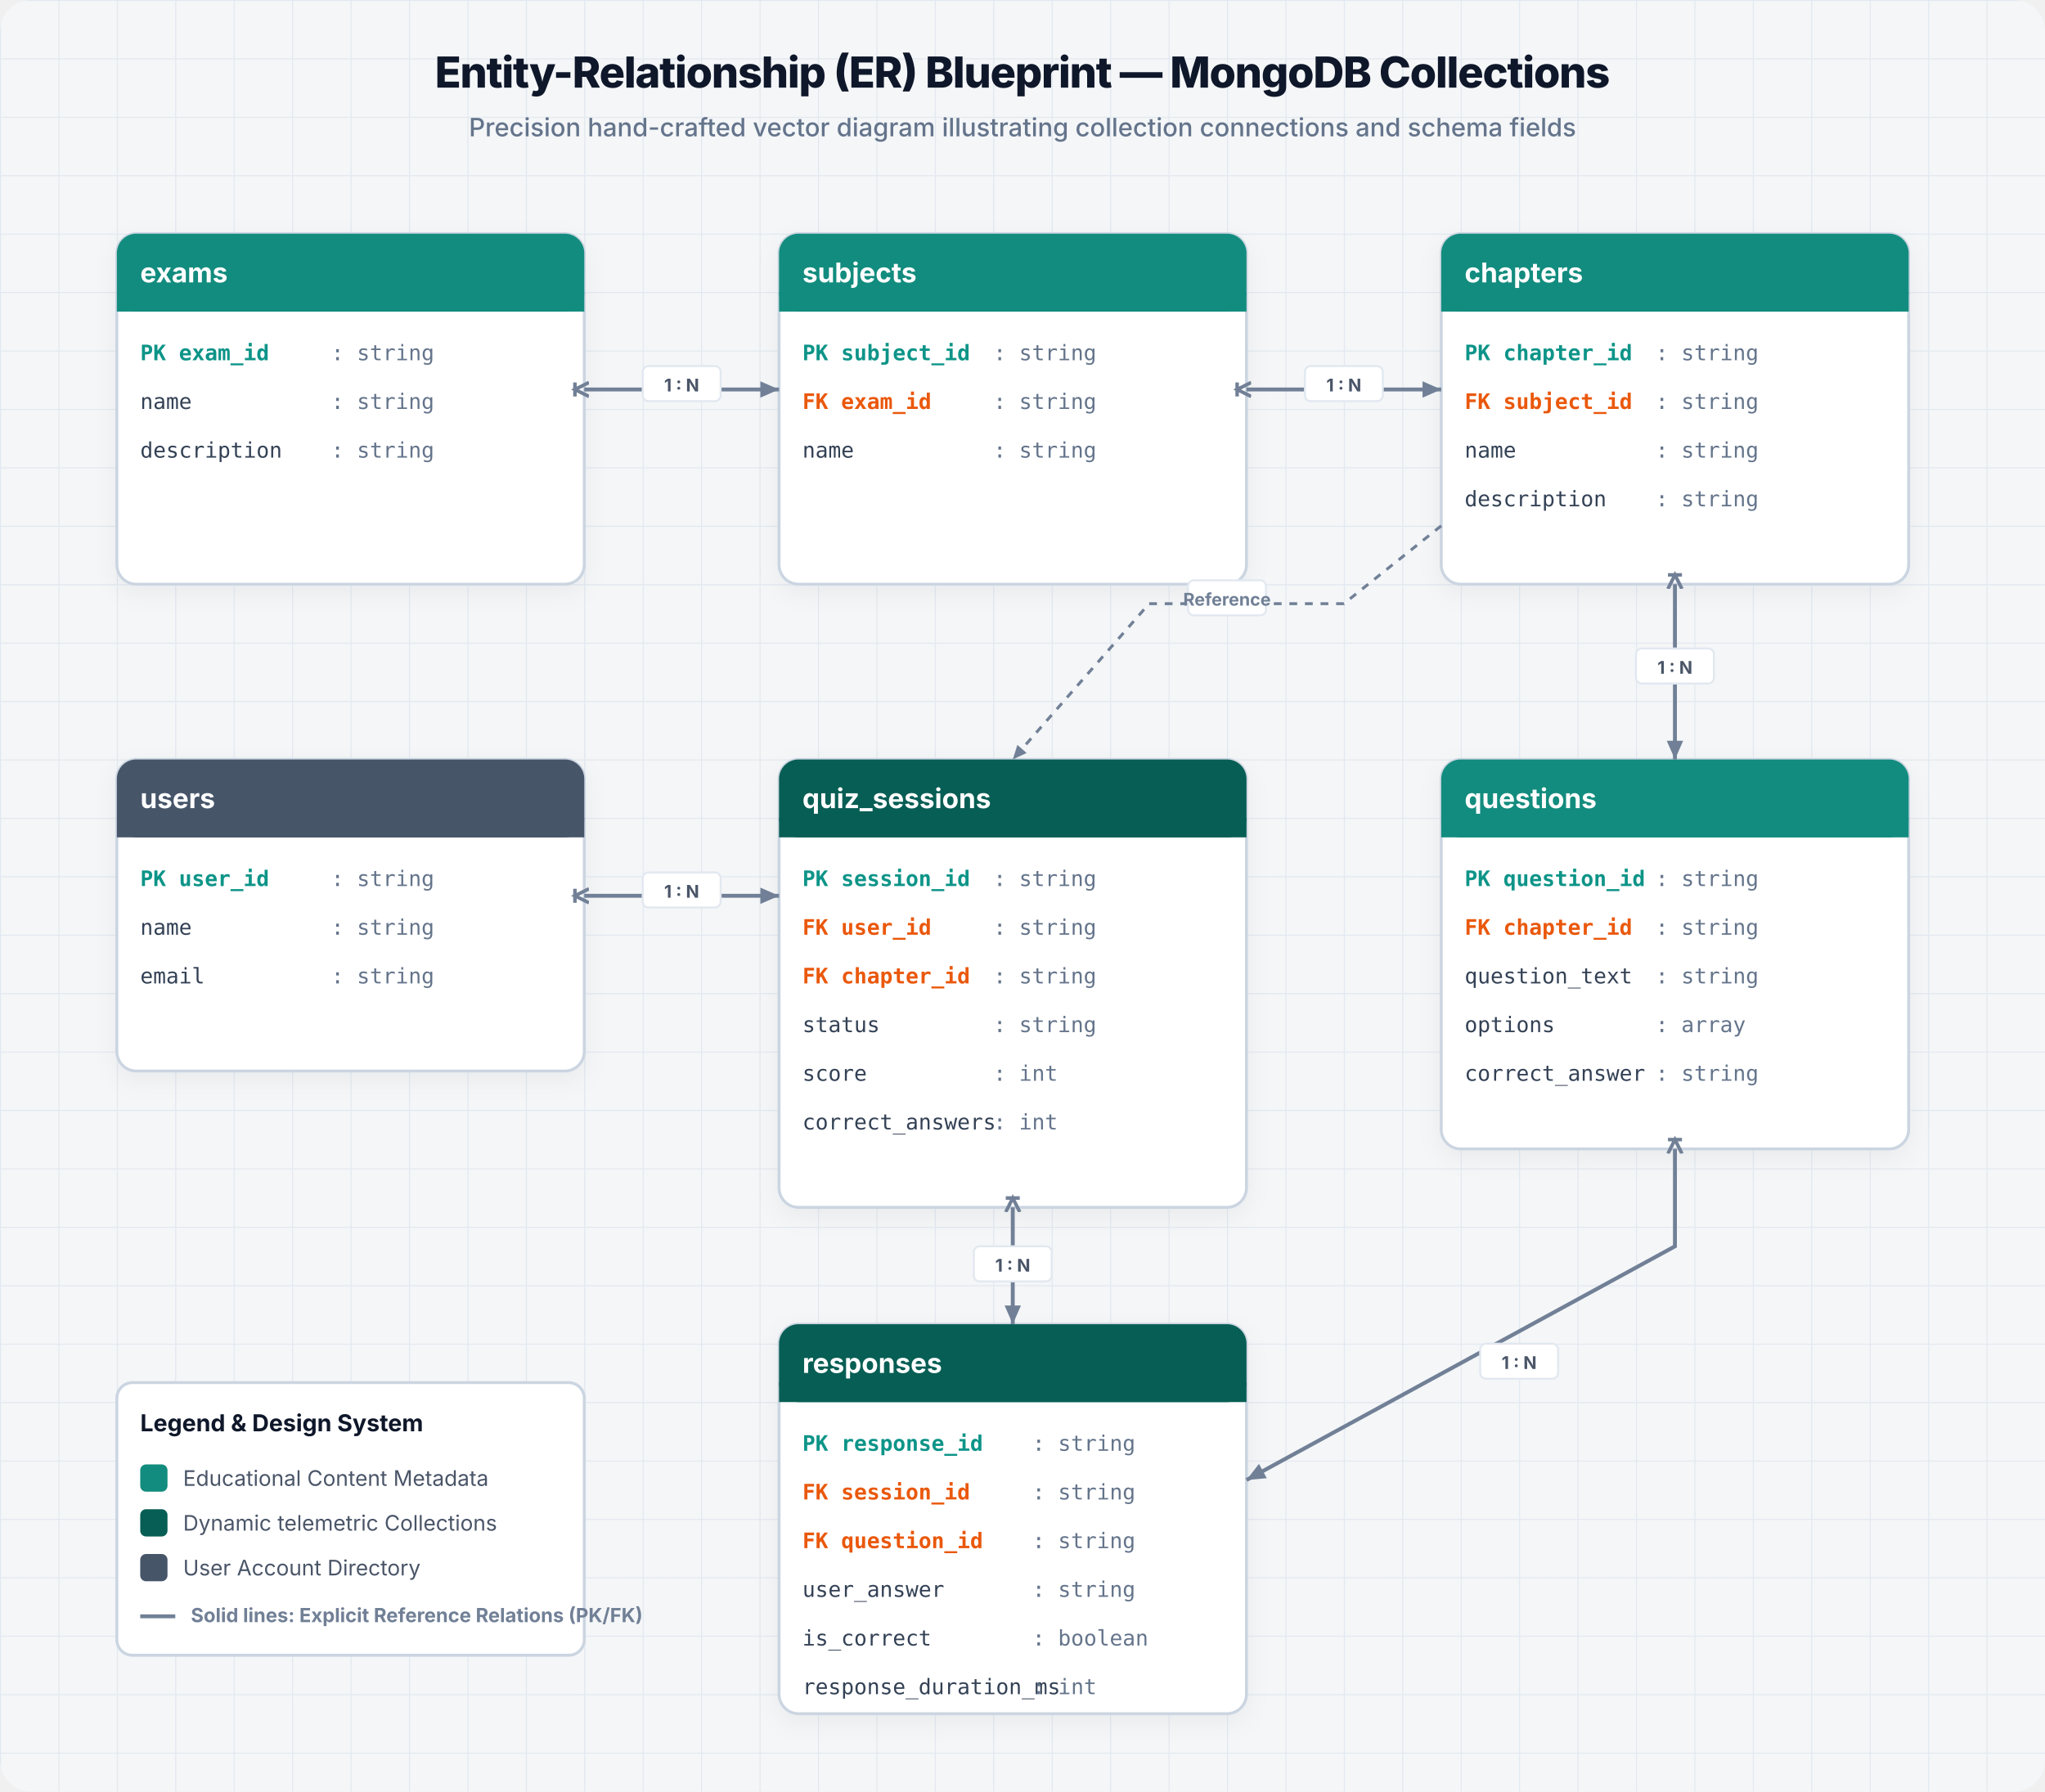
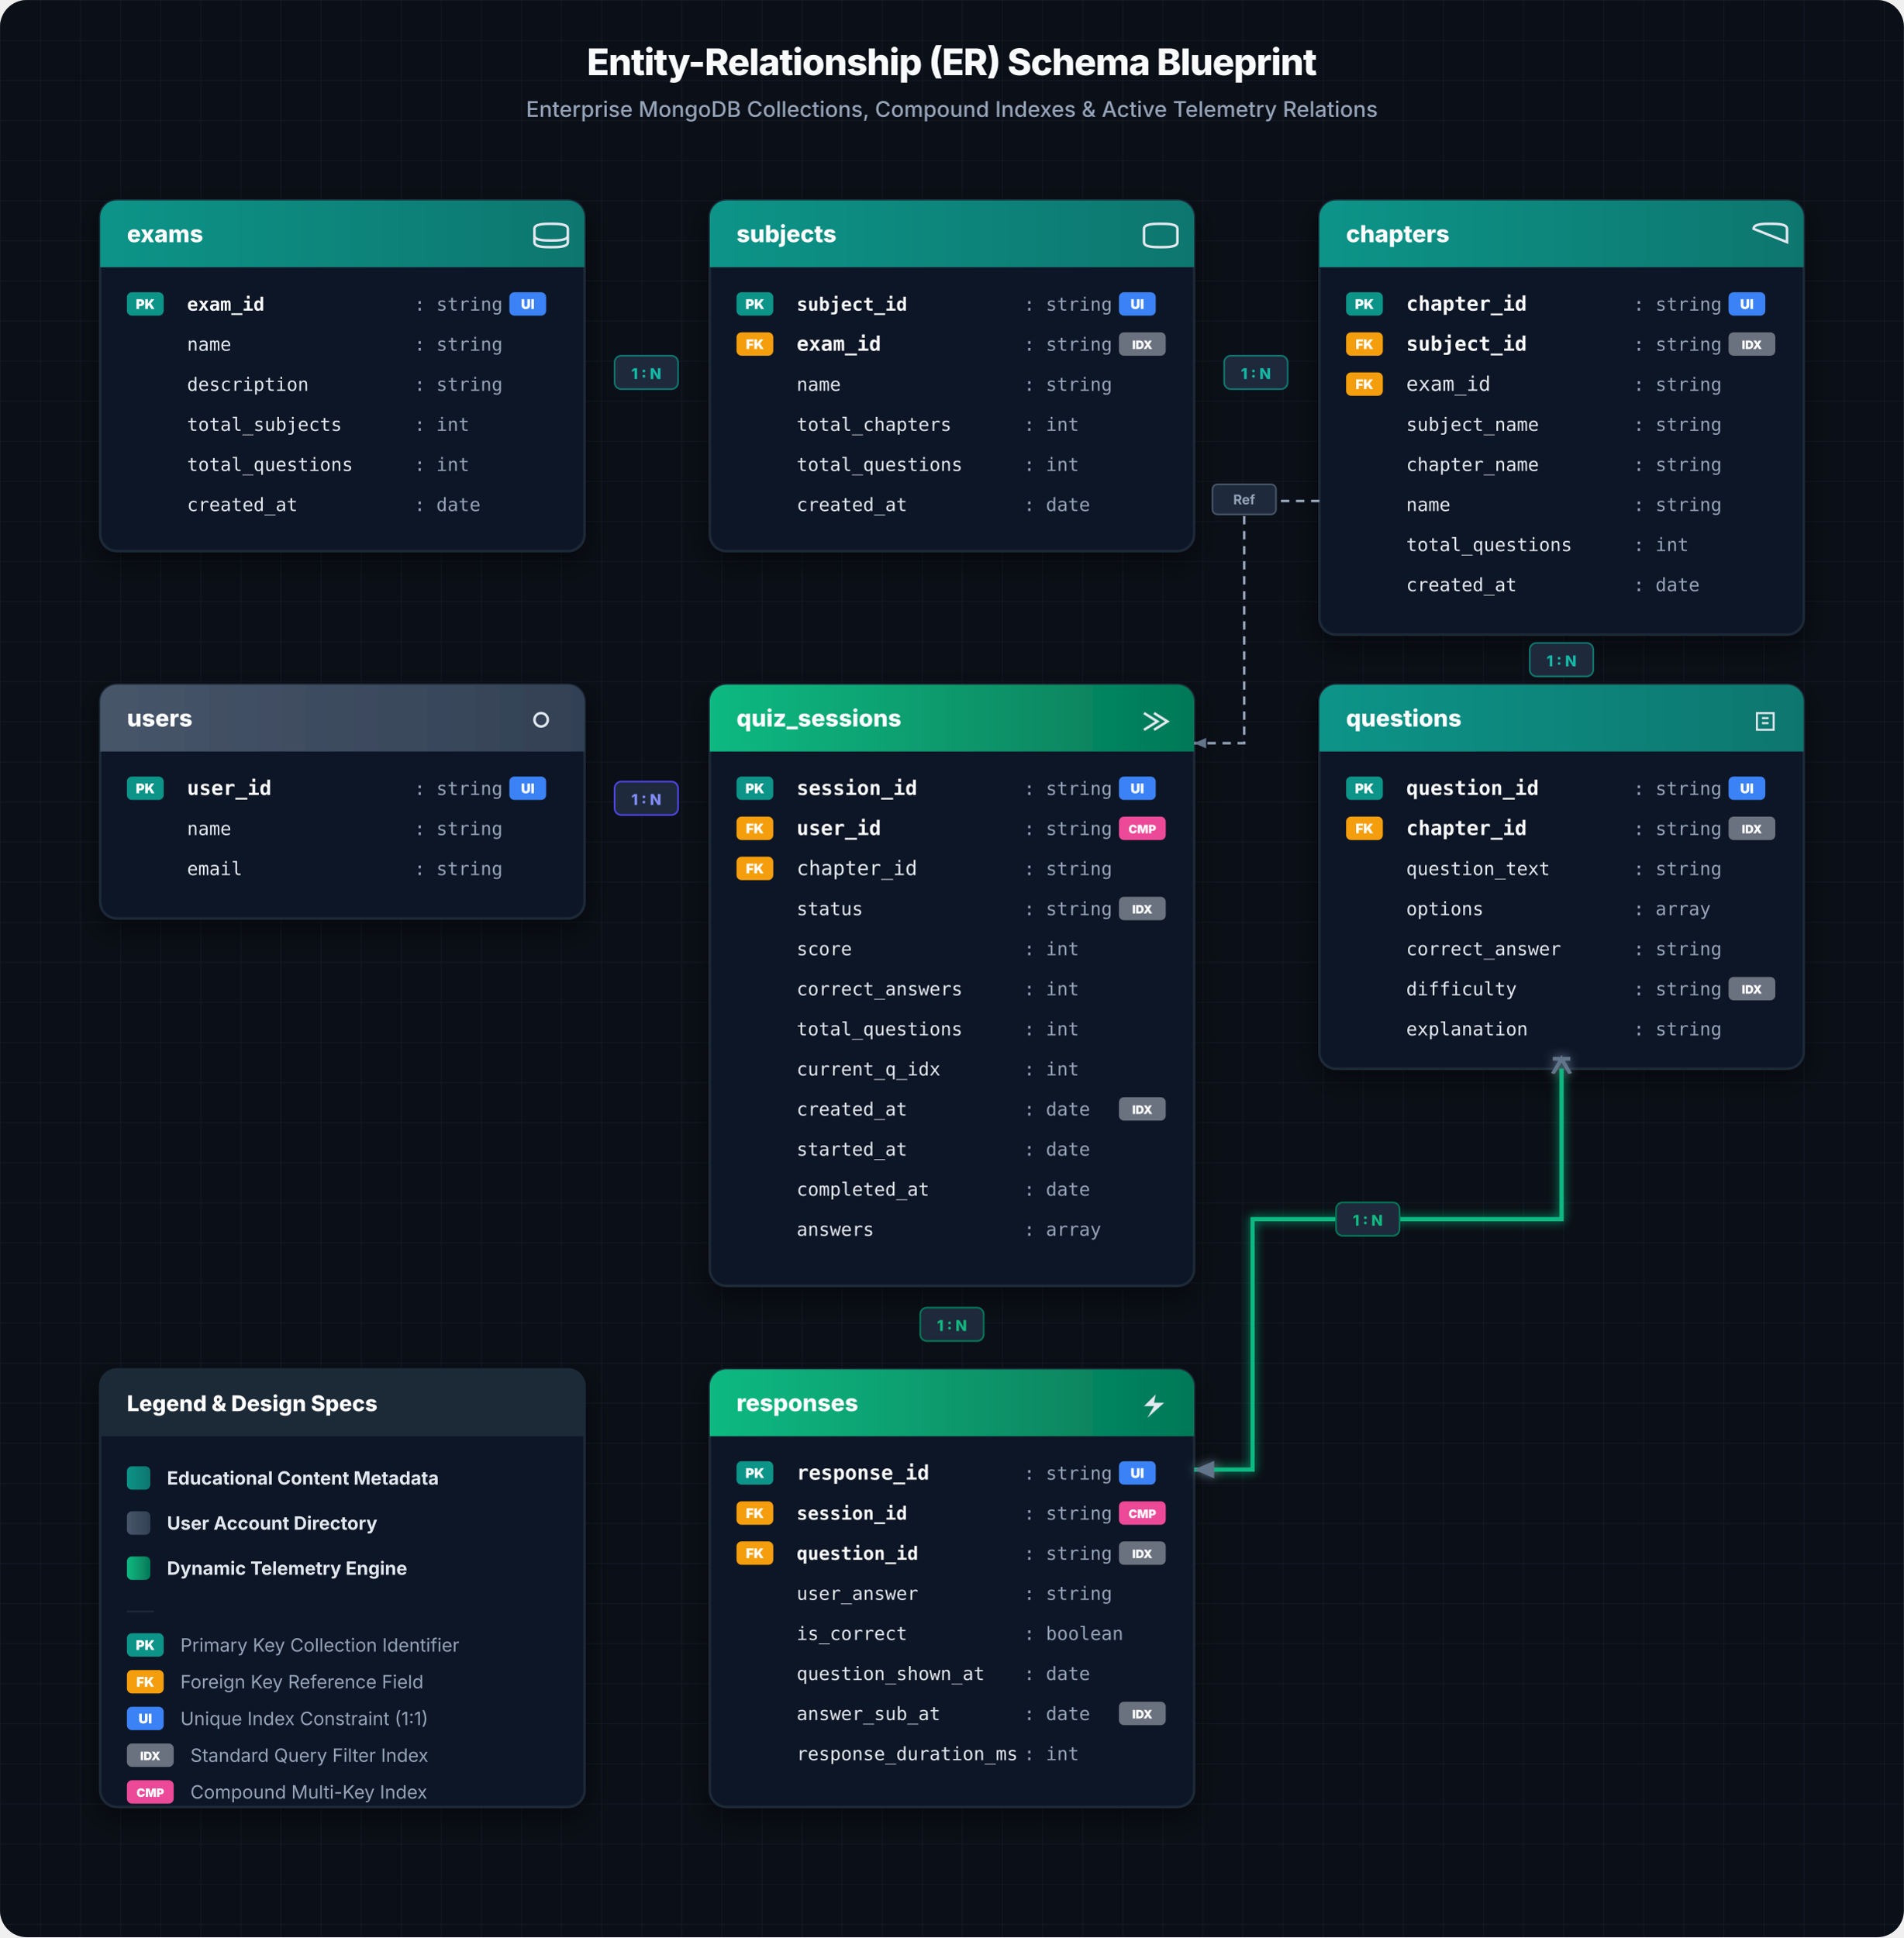
- <svg xmlns="http://www.w3.org/2000/svg" width="1050" height="920" viewBox="0 0 1050 920" fill="none">
-   <rect width="1050" height="920" fill="#F4F6F8" rx="16" />
+ <svg xmlns="http://www.w3.org/2000/svg" width="1140" height="1160" viewBox="0 0 1140 1160" fill="none">
  <defs>
-     <pattern id="grid" width="30" height="30" patternUnits="userSpaceOnUse">
-       <path d="M 30 0 L 0 0 0 30" fill="none" stroke="#E2E8F0" stroke-width="1" />
+     <pattern id="blueprint-grid" width="24" height="24" patternUnits="userSpaceOnUse">
+       <path d="M 24 0 L 0 0 0 24" fill="none" stroke="#1E293B" stroke-width="0.75" stroke-opacity="0.5" />
    </pattern>
+     <filter id="premium-shadow" x="-8%" y="-8%" width="116%" height="116%" filterUnits="userSpaceOnUse">
+       <feDropShadow dx="0" dy="6" stdDeviation="8" flood-color="#000000" flood-opacity="0.5" />
+     </filter>
+     <filter id="neon-glow" x="-20%" y="-20%" width="140%" height="140%">
+       <feGaussianBlur stdDeviation="3" result="blur" />
+       <feMerge>
+         <feMergeNode in="blur" />
+         <feMergeNode in="SourceGraphic" />
+       </feMerge>
+     </filter>
+     <linearGradient id="grad-edu" x1="0" y1="0" x2="1" y2="0">
+       <stop offset="0%" stop-color="#0D9488" />
+       <stop offset="100%" stop-color="#0F766E" />
+     </linearGradient>
+     <linearGradient id="grad-user" x1="0" y1="0" x2="1" y2="0">
+       <stop offset="0%" stop-color="#475569" />
+       <stop offset="100%" stop-color="#334155" />
+     </linearGradient>
+     <linearGradient id="grad-telemetry" x1="0" y1="0" x2="1" y2="0">
+       <stop offset="0%" stop-color="#10B981" />
+       <stop offset="100%" stop-color="#047857" />
+     </linearGradient>
    <marker id="arrow" viewBox="0 0 10 10" refX="8" refY="5" markerWidth="6" markerHeight="6" orient="auto-start-reverse">
-       <path d="M 0 1.5 L 8 5 L 0 8.5 z" fill="#718096" />
+       <path d="M 0 1.5 L 8 5 L 0 8.5 z" fill="#64748B" />
    </marker>
    <marker id="crow" viewBox="0 0 10 10" refX="2" refY="5" markerWidth="6" markerHeight="6" orient="auto-start-reverse">
-       <path d="M 0 2 L 6 5 L 0 8 M 6 2 L 6 8" fill="none" stroke="#718096" stroke-width="1.5" />
+       <path d="M 0 1.5 L 6 5 L 0 8.5 M 6 1.5 L 6 8.5" fill="none" stroke="#64748B" stroke-width="1.5" />
    </marker>
  </defs>
-   <rect width="1050" height="920" fill="url(#grid)" rx="16" />
-   <text x="525" y="45" font-family="system-ui, -apple-system, sans-serif" font-size="22" font-weight="800" fill="#0F172A" text-anchor="middle" letter-spacing="-0.5px">Entity-Relationship (ER) Blueprint — MongoDB Collections</text>
-   <text x="525" y="70" font-family="system-ui, -apple-system, sans-serif" font-size="13" font-weight="500" fill="#64748B" text-anchor="middle">Precision hand-crafted vector diagram illustrating collection connections and schema fields</text>
-   <g transform="translate(60, 120)">
-     <rect width="240" height="180" rx="10" fill="#FFFFFF" stroke="#CBD5E1" stroke-width="1.5" style="filter: drop-shadow(0 4px 6px rgba(0,0,0,0.05))" />
-     <rect width="240" height="40" rx="10" fill="#128C7E" />
-     <rect y="30" width="240" height="10" fill="#128C7E" />
-     <text x="12" y="25" font-family="system-ui, -apple-system, sans-serif" font-size="14" font-weight="700" fill="#FFFFFF">exams</text>
-     <text x="12" y="65" font-family="monospace" font-size="11" font-weight="700" fill="#0D9488">PK  exam_id</text>
-     <text x="110" y="65" font-family="monospace" font-size="11" fill="#64748B">: string</text>
-     <text x="12" y="90" font-family="monospace" font-size="11" font-weight="500" fill="#334155">    name</text>
-     <text x="110" y="90" font-family="monospace" font-size="11" fill="#64748B">: string</text>
-     <text x="12" y="115" font-family="monospace" font-size="11" font-weight="500" fill="#334155">    description</text>
-     <text x="110" y="115" font-family="monospace" font-size="11" fill="#64748B">: string</text>
-   </g>
-   <g transform="translate(400, 120)">
-     <rect width="240" height="180" rx="10" fill="#FFFFFF" stroke="#CBD5E1" stroke-width="1.5" style="filter: drop-shadow(0 4px 6px rgba(0,0,0,0.05))" />
-     <rect width="240" height="40" rx="10" fill="#128C7E" />
-     <rect y="30" width="240" height="10" fill="#128C7E" />
-     <text x="12" y="25" font-family="system-ui, -apple-system, sans-serif" font-size="14" font-weight="700" fill="#FFFFFF">subjects</text>
-     <text x="12" y="65" font-family="monospace" font-size="11" font-weight="700" fill="#0D9488">PK  subject_id</text>
-     <text x="110" y="65" font-family="monospace" font-size="11" fill="#64748B">: string</text>
-     <text x="12" y="90" font-family="monospace" font-size="11" font-weight="700" fill="#EA580C">FK  exam_id</text>
-     <text x="110" y="90" font-family="monospace" font-size="11" fill="#64748B">: string</text>
-     <text x="12" y="115" font-family="monospace" font-size="11" font-weight="500" fill="#334155">    name</text>
-     <text x="110" y="115" font-family="monospace" font-size="11" fill="#64748B">: string</text>
-   </g>
-   <g transform="translate(740, 120)">
-     <rect width="240" height="180" rx="10" fill="#FFFFFF" stroke="#CBD5E1" stroke-width="1.5" style="filter: drop-shadow(0 4px 6px rgba(0,0,0,0.05))" />
-     <rect width="240" height="40" rx="10" fill="#128C7E" />
-     <rect y="30" width="240" height="10" fill="#128C7E" />
-     <text x="12" y="25" font-family="system-ui, -apple-system, sans-serif" font-size="14" font-weight="700" fill="#FFFFFF">chapters</text>
-     <text x="12" y="65" font-family="monospace" font-size="11" font-weight="700" fill="#0D9488">PK  chapter_id</text>
-     <text x="110" y="65" font-family="monospace" font-size="11" fill="#64748B">: string</text>
-     <text x="12" y="90" font-family="monospace" font-size="11" font-weight="700" fill="#EA580C">FK  subject_id</text>
-     <text x="110" y="90" font-family="monospace" font-size="11" fill="#64748B">: string</text>
-     <text x="12" y="115" font-family="monospace" font-size="11" font-weight="500" fill="#334155">    name</text>
-     <text x="110" y="115" font-family="monospace" font-size="11" fill="#64748B">: string</text>
-     <text x="12" y="140" font-family="monospace" font-size="11" font-weight="500" fill="#334155">    description</text>
-     <text x="110" y="140" font-family="monospace" font-size="11" fill="#64748B">: string</text>
-   </g>
-   <g transform="translate(60, 390)">
-     <rect width="240" height="160" rx="10" fill="#FFFFFF" stroke="#CBD5E1" stroke-width="1.5" style="filter: drop-shadow(0 4px 6px rgba(0,0,0,0.05))" />
-     <rect width="240" height="40" rx="10" fill="#475569" />
-     <rect y="30" width="240" height="10" fill="#475569" />
-     <text x="12" y="25" font-family="system-ui, -apple-system, sans-serif" font-size="14" font-weight="700" fill="#FFFFFF">users</text>
-     <text x="12" y="65" font-family="monospace" font-size="11" font-weight="700" fill="#0D9488">PK  user_id</text>
-     <text x="110" y="65" font-family="monospace" font-size="11" fill="#64748B">: string</text>
-     <text x="12" y="90" font-family="monospace" font-size="11" font-weight="500" fill="#334155">    name</text>
-     <text x="110" y="90" font-family="monospace" font-size="11" fill="#64748B">: string</text>
-     <text x="12" y="115" font-family="monospace" font-size="11" font-weight="500" fill="#334155">    email</text>
-     <text x="110" y="115" font-family="monospace" font-size="11" fill="#64748B">: string</text>
-   </g>
-   <g transform="translate(400, 390)">
-     <rect width="240" height="230" rx="10" fill="#FFFFFF" stroke="#CBD5E1" stroke-width="1.5" style="filter: drop-shadow(0 4px 6px rgba(0,0,0,0.05))" />
-     <rect width="240" height="40" rx="10" fill="#075E54" />
-     <rect y="30" width="240" height="10" fill="#075E54" />
-     <text x="12" y="25" font-family="system-ui, -apple-system, sans-serif" font-size="14" font-weight="700" fill="#FFFFFF">quiz_sessions</text>
-     <text x="12" y="65" font-family="monospace" font-size="11" font-weight="700" fill="#0D9488">PK  session_id</text>
-     <text x="110" y="65" font-family="monospace" font-size="11" fill="#64748B">: string</text>
-     <text x="12" y="90" font-family="monospace" font-size="11" font-weight="700" fill="#EA580C">FK  user_id</text>
-     <text x="110" y="90" font-family="monospace" font-size="11" fill="#64748B">: string</text>
-     <text x="12" y="115" font-family="monospace" font-size="11" font-weight="700" fill="#EA580C">FK  chapter_id</text>
-     <text x="110" y="115" font-family="monospace" font-size="11" fill="#64748B">: string</text>
-     <text x="12" y="140" font-family="monospace" font-size="11" font-weight="500" fill="#334155">    status</text>
-     <text x="110" y="140" font-family="monospace" font-size="11" fill="#64748B">: string</text>
-     <text x="12" y="165" font-family="monospace" font-size="11" font-weight="500" fill="#334155">    score</text>
-     <text x="110" y="165" font-family="monospace" font-size="11" fill="#64748B">: int</text>
-     <text x="12" y="190" font-family="monospace" font-size="11" font-weight="500" fill="#334155">    correct_answers</text>
-     <text x="110" y="190" font-family="monospace" font-size="11" fill="#64748B">: int</text>
-   </g>
-   <g transform="translate(740, 390)">
-     <rect width="240" height="200" rx="10" fill="#FFFFFF" stroke="#CBD5E1" stroke-width="1.5" style="filter: drop-shadow(0 4px 6px rgba(0,0,0,0.05))" />
-     <rect width="240" height="40" rx="10" fill="#128C7E" />
-     <rect y="30" width="240" height="10" fill="#128C7E" />
-     <text x="12" y="25" font-family="system-ui, -apple-system, sans-serif" font-size="14" font-weight="700" fill="#FFFFFF">questions</text>
-     <text x="12" y="65" font-family="monospace" font-size="11" font-weight="700" fill="#0D9488">PK  question_id</text>
-     <text x="110" y="65" font-family="monospace" font-size="11" fill="#64748B">: string</text>
-     <text x="12" y="90" font-family="monospace" font-size="11" font-weight="700" fill="#EA580C">FK  chapter_id</text>
-     <text x="110" y="90" font-family="monospace" font-size="11" fill="#64748B">: string</text>
-     <text x="12" y="115" font-family="monospace" font-size="11" font-weight="500" fill="#334155">    question_text</text>
-     <text x="110" y="115" font-family="monospace" font-size="11" fill="#64748B">: string</text>
-     <text x="12" y="140" font-family="monospace" font-size="11" font-weight="500" fill="#334155">    options</text>
-     <text x="110" y="140" font-family="monospace" font-size="11" fill="#64748B">: array</text>
-     <text x="12" y="165" font-family="monospace" font-size="11" font-weight="500" fill="#334155">    correct_answer</text>
-     <text x="110" y="165" font-family="monospace" font-size="11" fill="#64748B">: string</text>
-   </g>
-   <g transform="translate(400, 680)">
-     <rect width="240" height="200" rx="10" fill="#FFFFFF" stroke="#CBD5E1" stroke-width="1.5" style="filter: drop-shadow(0 4px 6px rgba(0,0,0,0.05))" />
-     <rect width="240" height="40" rx="10" fill="#075E54" />
-     <rect y="30" width="240" height="10" fill="#075E54" />
-     <text x="12" y="25" font-family="system-ui, -apple-system, sans-serif" font-size="14" font-weight="700" fill="#FFFFFF">responses</text>
-     <text x="12" y="65" font-family="monospace" font-size="11" font-weight="700" fill="#0D9488">PK  response_id</text>
-     <text x="130" y="65" font-family="monospace" font-size="11" fill="#64748B">: string</text>
-     <text x="12" y="90" font-family="monospace" font-size="11" font-weight="700" fill="#EA580C">FK  session_id</text>
-     <text x="130" y="90" font-family="monospace" font-size="11" fill="#64748B">: string</text>
-     <text x="12" y="115" font-family="monospace" font-size="11" font-weight="700" fill="#EA580C">FK  question_id</text>
-     <text x="130" y="115" font-family="monospace" font-size="11" fill="#64748B">: string</text>
-     <text x="12" y="140" font-family="monospace" font-size="11" font-weight="500" fill="#334155">    user_answer</text>
-     <text x="130" y="140" font-family="monospace" font-size="11" fill="#64748B">: string</text>
-     <text x="12" y="165" font-family="monospace" font-size="11" font-weight="500" fill="#334155">    is_correct</text>
-     <text x="130" y="165" font-family="monospace" font-size="11" fill="#64748B">: boolean</text>
-     <text x="12" y="190" font-family="monospace" font-size="11" font-weight="500" fill="#334155">    response_duration_ms</text>
-     <text x="130" y="190" font-family="monospace" font-size="11" fill="#64748B">: int</text>
-   </g>
-   <path d="M 300 200 L 400 200" stroke="#718096" stroke-width="2" fill="none" marker-end="url(#arrow)" marker-start="url(#crow)" />
-   <rect x="330" y="188" width="40" height="18" rx="3" fill="#FFFFFF" stroke="#E2E8F0" />
-   <text x="350" y="201" font-family="system-ui, -apple-system, sans-serif" font-size="9" fill="#4A5568" text-anchor="middle" font-weight="bold">1 : N</text>
-   <path d="M 640 200 L 740 200" stroke="#718096" stroke-width="2" fill="none" marker-end="url(#arrow)" marker-start="url(#crow)" />
-   <rect x="670" y="188" width="40" height="18" rx="3" fill="#FFFFFF" stroke="#E2E8F0" />
-   <text x="690" y="201" font-family="system-ui, -apple-system, sans-serif" font-size="9" fill="#4A5568" text-anchor="middle" font-weight="bold">1 : N</text>
-   <path d="M 860 300 L 860 390" stroke="#718096" stroke-width="2" fill="none" marker-end="url(#arrow)" marker-start="url(#crow)" />
-   <rect x="840" y="333" width="40" height="18" rx="3" fill="#FFFFFF" stroke="#E2E8F0" />
-   <text x="860" y="346" font-family="system-ui, -apple-system, sans-serif" font-size="9" fill="#4A5568" text-anchor="middle" font-weight="bold">1 : N</text>
-   <path d="M 300 460 L 400 460" stroke="#718096" stroke-width="2" fill="none" marker-end="url(#arrow)" marker-start="url(#crow)" />
-   <rect x="330" y="448" width="40" height="18" rx="3" fill="#FFFFFF" stroke="#E2E8F0" />
-   <text x="350" y="461" font-family="system-ui, -apple-system, sans-serif" font-size="9" fill="#4A5568" text-anchor="middle" font-weight="bold">1 : N</text>
-   <path d="M 740 270 L 690 310 L 590 310 L 520 390" stroke="#718096" stroke-dasharray="4 4" stroke-width="1.5" fill="none" marker-end="url(#arrow)" />
-   <rect x="610" y="298" width="40" height="18" rx="3" fill="#FFFFFF" stroke="#E2E8F0" />
-   <text x="630" y="311" font-family="system-ui, -apple-system, sans-serif" font-size="9" fill="#718096" text-anchor="middle" font-weight="bold">Reference</text>
-   <path d="M 520 620 L 520 680" stroke="#718096" stroke-width="2" fill="none" marker-end="url(#arrow)" marker-start="url(#crow)" />
-   <rect x="500" y="640" width="40" height="18" rx="3" fill="#FFFFFF" stroke="#E2E8F0" />
-   <text x="520" y="653" font-family="system-ui, -apple-system, sans-serif" font-size="9" fill="#4A5568" text-anchor="middle" font-weight="bold">1 : N</text>
-   <path d="M 860 590 L 860 640 L 640 760" stroke="#718096" stroke-width="2" fill="none" marker-end="url(#arrow)" marker-start="url(#crow)" />
-   <rect x="760" y="690" width="40" height="18" rx="3" fill="#FFFFFF" stroke="#E2E8F0" />
-   <text x="780" y="703" font-family="system-ui, -apple-system, sans-serif" font-size="9" fill="#4A5568" text-anchor="middle" font-weight="bold">1 : N</text>
-   <g transform="translate(60, 710)">
-     <rect width="240" height="140" rx="8" fill="#FFFFFF" stroke="#CBD5E1" stroke-width="1.5" />
-     <text x="12" y="25" font-family="system-ui, -apple-system, sans-serif" font-size="12" font-weight="700" fill="#0F172A">Legend &amp; Design System</text>
-     <rect x="12" y="42" width="14" height="14" rx="3" fill="#128C7E" />
-     <text x="34" y="53" font-family="system-ui, -apple-system, sans-serif" font-size="11" fill="#4A5568">Educational Content Metadata</text>
-     <rect x="12" y="65" width="14" height="14" rx="3" fill="#075E54" />
-     <text x="34" y="76" font-family="system-ui, -apple-system, sans-serif" font-size="11" fill="#4A5568">Dynamic telemetric Collections</text>
-     <rect x="12" y="88" width="14" height="14" rx="3" fill="#475569" />
-     <text x="34" y="99" font-family="system-ui, -apple-system, sans-serif" font-size="11" fill="#4A5568">User Account Directory</text>
-     <line x1="12" y1="120" x2="30" y2="120" stroke="#718096" stroke-width="2" />
-     <text x="38" y="123" font-family="system-ui, -apple-system, sans-serif" font-size="10" fill="#718096" font-weight="bold">Solid lines: Explicit Reference Relations (PK/FK)</text>
+   <rect width="1140" height="1160" fill="#0B0F17" rx="16" />
+   <rect width="1140" height="1160" fill="url(#blueprint-grid)" rx="16" />
+   <text x="570" y="45" font-family="system-ui, -apple-system, sans-serif" font-size="22" font-weight="800" fill="#F8FAFC" text-anchor="middle" letter-spacing="-0.5px">Entity-Relationship (ER) Schema Blueprint</text>
+   <text x="570" y="70" font-family="system-ui, -apple-system, sans-serif" font-size="13" font-weight="500" fill="#94A3B8" text-anchor="middle">Enterprise MongoDB Collections, Compound Indexes &amp; Active Telemetry Relations</text>
+   <g transform="translate(60, 120)" filter="url(#premium-shadow)">
+     <rect width="290" height="210" rx="10" fill="#111827" stroke="#1F2937" stroke-width="1.5" />
+     <path d="M 0 10 A 10 10 0 0 1 10 0 L 280 0 A 10 10 0 0 1 290 10 L 290 40 L 0 40 Z" fill="url(#grad-edu)" />
+     <text x="16" y="25" font-family="system-ui, -apple-system, sans-serif" font-size="14" font-weight="800" fill="#FFFFFF">exams</text>
+     <path d="M 260 17 C 260 14 266 14 270 14 C 274 14 280 14 280 17 L 280 25 C 280 28 274 28 270 28 C 266 28 260 28 260 25 Z M 260 21 C 260 24 266 24 270 24 C 274 24 280 24 280 21" stroke="#E2E8F0" stroke-width="1.5" fill="none" />
+     <rect x="16" y="55" width="22" height="14" rx="3" fill="#0D9488" />
+     <text x="27" y="65" font-family="system-ui, -apple-system, sans-serif" font-size="8" font-weight="900" fill="#FFFFFF" text-anchor="middle">PK</text>
+     <text x="52" y="66" font-family="monospace" font-size="11" font-weight="700" fill="#F8FAFC">exam_id</text>
+     <text x="188" y="66" font-family="monospace" font-size="11" fill="#94A3B8">: string</text>
+     <rect x="245" y="55" width="22" height="14" rx="3" fill="#3B82F6" />
+     <text x="256" y="65" font-family="system-ui, -apple-system, sans-serif" font-size="8" font-weight="900" fill="#FFFFFF" text-anchor="middle">UI</text>
+     <text x="52" y="90" font-family="monospace" font-size="11" fill="#E2E8F0">name</text>
+     <text x="188" y="90" font-family="monospace" font-size="11" fill="#94A3B8">: string</text>
+     <text x="52" y="114" font-family="monospace" font-size="11" fill="#E2E8F0">description</text>
+     <text x="188" y="114" font-family="monospace" font-size="11" fill="#94A3B8">: string</text>
+     <text x="52" y="138" font-family="monospace" font-size="11" fill="#E2E8F0">total_subjects</text>
+     <text x="188" y="138" font-family="monospace" font-size="11" fill="#94A3B8">: int</text>
+     <text x="52" y="162" font-family="monospace" font-size="11" fill="#E2E8F0">total_questions</text>
+     <text x="188" y="162" font-family="monospace" font-size="11" fill="#94A3B8">: int</text>
+     <text x="52" y="186" font-family="monospace" font-size="11" fill="#E2E8F0">created_at</text>
+     <text x="188" y="186" font-family="monospace" font-size="11" fill="#94A3B8">: date</text>
+   </g>
+   <g transform="translate(425, 120)" filter="url(#premium-shadow)">
+     <rect width="290" height="210" rx="10" fill="#111827" stroke="#1F2937" stroke-width="1.5" />
+     <path d="M 0 10 A 10 10 0 0 1 10 0 L 280 0 A 10 10 0 0 1 290 10 L 290 40 L 0 40 Z" fill="url(#grad-edu)" />
+     <text x="16" y="25" font-family="system-ui, -apple-system, sans-serif" font-size="14" font-weight="800" fill="#FFFFFF">subjects</text>
+     <path d="M 260 17 C 260 14 266 14 270 14 C 274 14 280 14 280 17 L 280 25 C 280 28 274 28 270 28 C 266 28 260 28 260 25 Z" stroke="#E2E8F0" stroke-width="1.5" fill="none" />
+     <rect x="16" y="55" width="22" height="14" rx="3" fill="#0D9488" />
+     <text x="27" y="65" font-family="system-ui, -apple-system, sans-serif" font-size="8" font-weight="900" fill="#FFFFFF" text-anchor="middle">PK</text>
+     <text x="52" y="66" font-family="monospace" font-size="11" font-weight="700" fill="#F8FAFC">subject_id</text>
+     <text x="188" y="66" font-family="monospace" font-size="11" fill="#94A3B8">: string</text>
+     <rect x="245" y="55" width="22" height="14" rx="3" fill="#3B82F6" />
+     <text x="256" y="65" font-family="system-ui, -apple-system, sans-serif" font-size="8" font-weight="900" fill="#FFFFFF" text-anchor="middle">UI</text>
+     <rect x="16" y="79" width="22" height="14" rx="3" fill="#F59E0B" />
+     <text x="27" y="89" font-family="system-ui, -apple-system, sans-serif" font-size="8" font-weight="900" fill="#FFFFFF" text-anchor="middle">FK</text>
+     <text x="52" y="90" font-family="monospace" font-weight="700" fill="#F8FAFC">exam_id</text>
+     <text x="188" y="90" font-family="monospace" font-size="11" fill="#94A3B8">: string</text>
+     <rect x="245" y="79" width="28" height="14" rx="3" fill="#6B7280" />
+     <text x="259" y="89" font-family="system-ui, -apple-system, sans-serif" font-size="7" font-weight="900" fill="#FFFFFF" text-anchor="middle">IDX</text>
+     <text x="52" y="114" font-family="monospace" font-size="11" fill="#E2E8F0">name</text>
+     <text x="188" y="114" font-family="monospace" font-size="11" fill="#94A3B8">: string</text>
+     <text x="52" y="138" font-family="monospace" font-size="11" fill="#E2E8F0">total_chapters</text>
+     <text x="188" y="138" font-family="monospace" font-size="11" fill="#94A3B8">: int</text>
+     <text x="52" y="162" font-family="monospace" font-size="11" fill="#E2E8F0">total_questions</text>
+     <text x="188" y="162" font-family="monospace" font-size="11" fill="#94A3B8">: int</text>
+     <text x="52" y="186" font-family="monospace" font-size="11" fill="#E2E8F0">created_at</text>
+     <text x="188" y="186" font-family="monospace" font-size="11" fill="#94A3B8">: date</text>
+   </g>
+   <g transform="translate(790, 120)" filter="url(#premium-shadow)">
+     <rect width="290" height="260" rx="10" fill="#111827" stroke="#1F2937" stroke-width="1.5" />
+     <path d="M 0 10 A 10 10 0 0 1 10 0 L 280 0 A 10 10 0 0 1 290 10 L 290 40 L 0 40 Z" fill="url(#grad-edu)" />
+     <text x="16" y="25" font-family="system-ui, -apple-system, sans-serif" font-size="14" font-weight="800" fill="#FFFFFF">chapters</text>
+     <path d="M 260 17 C 260 14 266 14 270 14 C 274 14 280 14 280 17 L 280 25 Z" stroke="#E2E8F0" stroke-width="1.5" fill="none" />
+     <rect x="16" y="55" width="22" height="14" rx="3" fill="#0D9488" />
+     <text x="27" y="65" font-family="system-ui, -apple-system, sans-serif" font-size="8" font-weight="900" fill="#FFFFFF" text-anchor="middle">PK</text>
+     <text x="52" y="66" font-family="monospace" font-weight="700" fill="#F8FAFC">chapter_id</text>
+     <text x="188" y="66" font-family="monospace" font-size="11" fill="#94A3B8">: string</text>
+     <rect x="245" y="55" width="22" height="14" rx="3" fill="#3B82F6" />
+     <text x="256" y="65" font-family="system-ui, -apple-system, sans-serif" font-size="8" font-weight="900" fill="#FFFFFF" text-anchor="middle">UI</text>
+     <rect x="16" y="79" width="22" height="14" rx="3" fill="#F59E0B" />
+     <text x="27" y="89" font-family="system-ui, -apple-system, sans-serif" font-size="8" font-weight="900" fill="#FFFFFF" text-anchor="middle">FK</text>
+     <text x="52" y="90" font-family="monospace" font-weight="700" fill="#F8FAFC">subject_id</text>
+     <text x="188" y="90" font-family="monospace" font-size="11" fill="#94A3B8">: string</text>
+     <rect x="245" y="79" width="28" height="14" rx="3" fill="#6B7280" />
+     <text x="259" y="89" font-family="system-ui, -apple-system, sans-serif" font-size="7" font-weight="900" fill="#FFFFFF" text-anchor="middle">IDX</text>
+     <rect x="16" y="103" width="22" height="14" rx="3" fill="#F59E0B" />
+     <text x="27" y="113" font-family="system-ui, -apple-system, sans-serif" font-size="8" font-weight="900" fill="#FFFFFF" text-anchor="middle">FK</text>
+     <text x="52" y="114" font-family="monospace" fill="#E2E8F0">exam_id</text>
+     <text x="188" y="114" font-family="monospace" font-size="11" fill="#94A3B8">: string</text>
+     <text x="52" y="138" font-family="monospace" font-size="11" fill="#E2E8F0">subject_name</text>
+     <text x="188" y="138" font-family="monospace" font-size="11" fill="#94A3B8">: string</text>
+     <text x="52" y="162" font-family="monospace" font-size="11" fill="#E2E8F0">chapter_name</text>
+     <text x="188" y="162" font-family="monospace" font-size="11" fill="#94A3B8">: string</text>
+     <text x="52" y="186" font-family="monospace" font-size="11" fill="#E2E8F0">name</text>
+     <text x="188" y="186" font-family="monospace" font-size="11" fill="#94A3B8">: string</text>
+     <text x="52" y="210" font-family="monospace" font-size="11" fill="#E2E8F0">total_questions</text>
+     <text x="188" y="210" font-family="monospace" font-size="11" fill="#94A3B8">: int</text>
+     <text x="52" y="234" font-family="monospace" font-size="11" fill="#E2E8F0">created_at</text>
+     <text x="188" y="234" font-family="monospace" font-size="11" fill="#94A3B8">: date</text>
+   </g>
+   <g transform="translate(60, 410)" filter="url(#premium-shadow)">
+     <rect width="290" height="140" rx="10" fill="#111827" stroke="#1F2937" stroke-width="1.5" />
+     <path d="M 0 10 A 10 10 0 0 1 10 0 L 280 0 A 10 10 0 0 1 290 10 L 290 40 L 0 40 Z" fill="url(#grad-user)" />
+     <text x="16" y="25" font-family="system-ui, -apple-system, sans-serif" font-size="14" font-weight="800" fill="#FFFFFF">users</text>
+     <path d="M 260 21 A 4 4 0 1 1 268 21 A 4 4 0 1 1 260 21" stroke="#E2E8F0" stroke-width="1.5" fill="none" />
+     <rect x="16" y="55" width="22" height="14" rx="3" fill="#0D9488" />
+     <text x="27" y="65" font-family="system-ui, -apple-system, sans-serif" font-size="8" font-weight="900" fill="#FFFFFF" text-anchor="middle">PK</text>
+     <text x="52" y="66" font-family="monospace" font-weight="700" fill="#F8FAFC">user_id</text>
+     <text x="188" y="66" font-family="monospace" font-size="11" fill="#94A3B8">: string</text>
+     <rect x="245" y="55" width="22" height="14" rx="3" fill="#3B82F6" />
+     <text x="256" y="65" font-family="system-ui, -apple-system, sans-serif" font-size="8" font-weight="900" fill="#FFFFFF" text-anchor="middle">UI</text>
+     <text x="52" y="90" font-family="monospace" font-size="11" fill="#E2E8F0">name</text>
+     <text x="188" y="90" font-family="monospace" font-size="11" fill="#94A3B8">: string</text>
+     <text x="52" y="114" font-family="monospace" font-size="11" fill="#E2E8F0">email</text>
+     <text x="188" y="114" font-family="monospace" font-size="11" fill="#94A3B8">: string</text>
+   </g>
+   <g transform="translate(425, 410)" filter="url(#premium-shadow)">
+     <rect width="290" height="360" rx="10" fill="#111827" stroke="#1F2937" stroke-width="1.5" />
+     <path d="M 0 10 A 10 10 0 0 1 10 0 L 280 0 A 10 10 0 0 1 290 10 L 290 40 L 0 40 Z" fill="url(#grad-telemetry)" />
+     <text x="16" y="25" font-family="system-ui, -apple-system, sans-serif" font-size="14" font-weight="800" fill="#FFFFFF">quiz_sessions</text>
+     <path d="M 260 17 L 268 22 L 260 27 M 266 17 L 274 22 L 266 27" stroke="#E2E8F0" stroke-width="1.5" fill="none" />
+     <rect x="16" y="55" width="22" height="14" rx="3" fill="#0D9488" />
+     <text x="27" y="65" font-family="system-ui, -apple-system, sans-serif" font-size="8" font-weight="900" fill="#FFFFFF" text-anchor="middle">PK</text>
+     <text x="52" y="66" font-family="monospace" font-weight="700" fill="#F8FAFC">session_id</text>
+     <text x="188" y="66" font-family="monospace" font-size="11" fill="#94A3B8">: string</text>
+     <rect x="245" y="55" width="22" height="14" rx="3" fill="#3B82F6" />
+     <text x="256" y="65" font-family="system-ui, -apple-system, sans-serif" font-size="8" font-weight="900" fill="#FFFFFF" text-anchor="middle">UI</text>
+     <rect x="16" y="79" width="22" height="14" rx="3" fill="#F59E0B" />
+     <text x="27" y="89" font-family="system-ui, -apple-system, sans-serif" font-size="8" font-weight="900" fill="#FFFFFF" text-anchor="middle">FK</text>
+     <text x="52" y="90" font-family="monospace" font-weight="700" fill="#F8FAFC">user_id</text>
+     <text x="188" y="90" font-family="monospace" font-size="11" fill="#94A3B8">: string</text>
+     <rect x="245" y="79" width="28" height="14" rx="3" fill="#EC4899" />
+     <text x="259" y="89" font-family="system-ui, -apple-system, sans-serif" font-size="7" font-weight="900" fill="#FFFFFF" text-anchor="middle">CMP</text>
+     <rect x="16" y="103" width="22" height="14" rx="3" fill="#F59E0B" />
+     <text x="27" y="113" font-family="system-ui, -apple-system, sans-serif" font-size="8" font-weight="900" fill="#FFFFFF" text-anchor="middle">FK</text>
+     <text x="52" y="114" font-family="monospace" fill="#E2E8F0">chapter_id</text>
+     <text x="188" y="114" font-family="monospace" font-size="11" fill="#94A3B8">: string</text>
+     <text x="52" y="138" font-family="monospace" font-size="11" fill="#E2E8F0">status</text>
+     <text x="188" y="138" font-family="monospace" font-size="11" fill="#94A3B8">: string</text>
+     <rect x="245" y="127" width="28" height="14" rx="3" fill="#6B7280" />
+     <text x="259" y="137" font-family="system-ui, -apple-system, sans-serif" font-size="7" font-weight="900" fill="#FFFFFF" text-anchor="middle">IDX</text>
+     <text x="52" y="162" font-family="monospace" font-size="11" fill="#E2E8F0">score</text>
+     <text x="188" y="162" font-family="monospace" font-size="11" fill="#94A3B8">: int</text>
+     <text x="52" y="186" font-family="monospace" font-size="11" fill="#E2E8F0">correct_answers</text>
+     <text x="188" y="186" font-family="monospace" font-size="11" fill="#94A3B8">: int</text>
+     <text x="52" y="210" font-family="monospace" font-size="11" fill="#E2E8F0">total_questions</text>
+     <text x="188" y="210" font-family="monospace" font-size="11" fill="#94A3B8">: int</text>
+     <text x="52" y="234" font-family="monospace" font-size="11" fill="#E2E8F0">current_q_idx</text>
+     <text x="188" y="234" font-family="monospace" font-size="11" fill="#94A3B8">: int</text>
+     <text x="52" y="258" font-family="monospace" font-size="11" fill="#E2E8F0">created_at</text>
+     <text x="188" y="258" font-family="monospace" font-size="11" fill="#94A3B8">: date</text>
+     <rect x="245" y="247" width="28" height="14" rx="3" fill="#6B7280" />
+     <text x="259" y="257" font-family="system-ui, -apple-system, sans-serif" font-size="7" font-weight="900" fill="#FFFFFF" text-anchor="middle">IDX</text>
+     <text x="52" y="282" font-family="monospace" font-size="11" fill="#E2E8F0">started_at</text>
+     <text x="188" y="282" font-family="monospace" font-size="11" fill="#94A3B8">: date</text>
+     <text x="52" y="306" font-family="monospace" font-size="11" fill="#E2E8F0">completed_at</text>
+     <text x="188" y="306" font-family="monospace" font-size="11" fill="#94A3B8">: date</text>
+     <text x="52" y="330" font-family="monospace" font-size="11" fill="#E2E8F0">answers</text>
+     <text x="188" y="330" font-family="monospace" font-size="11" fill="#94A3B8">: array</text>
+   </g>
+   <g transform="translate(790, 410)" filter="url(#premium-shadow)">
+     <rect width="290" height="230" rx="10" fill="#111827" stroke="#1F2937" stroke-width="1.5" />
+     <path d="M 0 10 A 10 10 0 0 1 10 0 L 280 0 A 10 10 0 0 1 290 10 L 290 40 L 0 40 Z" fill="url(#grad-edu)" />
+     <text x="16" y="25" font-family="system-ui, -apple-system, sans-serif" font-size="14" font-weight="800" fill="#FFFFFF">questions</text>
+     <path d="M 262 17 L 272 17 L 272 27 L 262 27 Z M 265 20 L 269 20 M 265 23 L 269 23" stroke="#E2E8F0" stroke-width="1.2" fill="none" />
+     <rect x="16" y="55" width="22" height="14" rx="3" fill="#0D9488" />
+     <text x="27" y="65" font-family="system-ui, -apple-system, sans-serif" font-size="8" font-weight="900" fill="#FFFFFF" text-anchor="middle">PK</text>
+     <text x="52" y="66" font-family="monospace" font-weight="700" fill="#F8FAFC">question_id</text>
+     <text x="188" y="66" font-family="monospace" font-size="11" fill="#94A3B8">: string</text>
+     <rect x="245" y="55" width="22" height="14" rx="3" fill="#3B82F6" />
+     <text x="256" y="65" font-family="system-ui, -apple-system, sans-serif" font-size="8" font-weight="900" fill="#FFFFFF" text-anchor="middle">UI</text>
+     <rect x="16" y="79" width="22" height="14" rx="3" fill="#F59E0B" />
+     <text x="27" y="89" font-family="system-ui, -apple-system, sans-serif" font-size="8" font-weight="900" fill="#FFFFFF" text-anchor="middle">FK</text>
+     <text x="52" y="90" font-family="monospace" font-weight="700" fill="#F8FAFC">chapter_id</text>
+     <text x="188" y="90" font-family="monospace" font-size="11" fill="#94A3B8">: string</text>
+     <rect x="245" y="79" width="28" height="14" rx="3" fill="#6B7280" />
+     <text x="259" y="89" font-family="system-ui, -apple-system, sans-serif" font-size="7" font-weight="900" fill="#FFFFFF" text-anchor="middle">IDX</text>
+     <text x="52" y="114" font-family="monospace" font-size="11" fill="#E2E8F0">question_text</text>
+     <text x="188" y="114" font-family="monospace" font-size="11" fill="#94A3B8">: string</text>
+     <text x="52" y="138" font-family="monospace" font-size="11" fill="#E2E8F0">options</text>
+     <text x="188" y="138" font-family="monospace" font-size="11" fill="#94A3B8">: array</text>
+     <text x="52" y="162" font-family="monospace" font-size="11" fill="#E2E8F0">correct_answer</text>
+     <text x="188" y="162" font-family="monospace" font-size="11" fill="#94A3B8">: string</text>
+     <text x="52" y="186" font-family="monospace" font-size="11" fill="#E2E8F0">difficulty</text>
+     <text x="188" y="186" font-family="monospace" font-size="11" fill="#94A3B8">: string</text>
+     <rect x="245" y="175" width="28" height="14" rx="3" fill="#6B7280" />
+     <text x="259" y="185" font-family="system-ui, -apple-system, sans-serif" font-size="7" font-weight="900" fill="#FFFFFF" text-anchor="middle">IDX</text>
+     <text x="52" y="210" font-family="monospace" font-size="11" fill="#E2E8F0">explanation</text>
+     <text x="188" y="210" font-family="monospace" font-size="11" fill="#94A3B8">: string</text>
+   </g>
+   <g transform="translate(425, 820)" filter="url(#premium-shadow)">
+     <rect width="290" height="262" rx="10" fill="#111827" stroke="#1F2937" stroke-width="1.5" />
+     <path d="M 0 10 A 10 10 0 0 1 10 0 L 280 0 A 10 10 0 0 1 290 10 L 290 40 L 0 40 Z" fill="url(#grad-telemetry)" />
+     <text x="16" y="25" font-family="system-ui, -apple-system, sans-serif" font-size="14" font-weight="800" fill="#FFFFFF">responses</text>
+     <path d="M 267 15 L 260 22 L 266 22 L 262 29 L 272 20 L 266 20 Z" fill="#E2E8F0" />
+     <rect x="16" y="55" width="22" height="14" rx="3" fill="#0D9488" />
+     <text x="27" y="65" font-family="system-ui, -apple-system, sans-serif" font-size="8" font-weight="900" fill="#FFFFFF" text-anchor="middle">PK</text>
+     <text x="52" y="66" font-family="monospace" font-weight="700" fill="#F8FAFC">response_id</text>
+     <text x="188" y="66" font-family="monospace" font-size="11" fill="#94A3B8">: string</text>
+     <rect x="245" y="55" width="22" height="14" rx="3" fill="#3B82F6" />
+     <text x="256" y="65" font-family="system-ui, -apple-system, sans-serif" font-size="8" font-weight="900" fill="#FFFFFF" text-anchor="middle">UI</text>
+     <rect x="16" y="79" width="22" height="14" rx="3" fill="#F59E0B" />
+     <text x="27" y="89" font-family="system-ui, -apple-system, sans-serif" font-size="8" font-weight="900" fill="#FFFFFF" text-anchor="middle">FK</text>
+     <text x="52" y="90" font-family="monospace" font-weight="700" font-size="11" fill="#F8FAFC">session_id</text>
+     <text x="188" y="90" font-family="monospace" font-size="11" fill="#94A3B8">: string</text>
+     <rect x="245" y="79" width="28" height="14" rx="3" fill="#EC4899" />
+     <text x="259" y="89" font-family="system-ui, -apple-system, sans-serif" font-size="7" font-weight="900" fill="#FFFFFF" text-anchor="middle">CMP</text>
+     <rect x="16" y="103" width="22" height="14" rx="3" fill="#F59E0B" />
+     <text x="27" y="113" font-family="system-ui, -apple-system, sans-serif" font-size="8" font-weight="900" fill="#FFFFFF" text-anchor="middle">FK</text>
+     <text x="52" y="114" font-family="monospace" font-weight="700" font-size="11" fill="#F8FAFC">question_id</text>
+     <text x="188" y="114" font-family="monospace" font-size="11" fill="#94A3B8">: string</text>
+     <rect x="245" y="103" width="28" height="14" rx="3" fill="#6B7280" />
+     <text x="259" y="113" font-family="system-ui, -apple-system, sans-serif" font-size="7" font-weight="900" fill="#FFFFFF" text-anchor="middle">IDX</text>
+     <text x="52" y="138" font-family="monospace" font-size="11" fill="#E2E8F0">user_answer</text>
+     <text x="188" y="138" font-family="monospace" font-size="11" fill="#94A3B8">: string</text>
+     <text x="52" y="162" font-family="monospace" font-size="11" fill="#E2E8F0">is_correct</text>
+     <text x="188" y="162" font-family="monospace" font-size="11" fill="#94A3B8">: boolean</text>
+     <text x="52" y="186" font-family="monospace" font-size="11" fill="#E2E8F0">question_shown_at</text>
+     <text x="188" y="186" font-family="monospace" font-size="11" fill="#94A3B8">: date</text>
+     <text x="52" y="210" font-family="monospace" font-size="11" fill="#E2E8F0">answer_sub_at</text>
+     <text x="188" y="210" font-family="monospace" font-size="11" fill="#94A3B8">: date</text>
+     <rect x="245" y="199" width="28" height="14" rx="3" fill="#6B7280" />
+     <text x="259" y="209" font-family="system-ui, -apple-system, sans-serif" font-size="7" font-weight="900" fill="#FFFFFF" text-anchor="middle">IDX</text>
+     <text x="52" y="234" font-family="monospace" font-size="11" fill="#E2E8F0">response_duration_ms</text>
+     <text x="188" y="234" font-family="monospace" font-size="11" fill="#94A3B8">: int</text>
+   </g>
+   <path d="M 350 225 L 425 225" stroke="#14B8A6" stroke-width="2.5" fill="none" marker-end="url(#arrow)" marker-start="url(#crow)" filter="url(#neon-glow)" />
+   <rect x="368" y="213" width="38" height="20" rx="4" fill="#1E293B" stroke="#0F766E" stroke-width="1" />
+   <text x="387" y="227" font-family="system-ui, -apple-system, sans-serif" font-size="9" fill="#14B8A6" text-anchor="middle" font-weight="800">1 : N</text>
+   <path d="M 715 225 L 790 225" stroke="#14B8A6" stroke-width="2.5" fill="none" marker-end="url(#arrow)" marker-start="url(#crow)" filter="url(#neon-glow)" />
+   <rect x="733" y="213" width="38" height="20" rx="4" fill="#1E293B" stroke="#0F766E" stroke-width="1" />
+   <text x="752" y="227" font-family="system-ui, -apple-system, sans-serif" font-size="9" fill="#14B8A6" text-anchor="middle" font-weight="800">1 : N</text>
+   <path d="M 935 380 L 935 410" stroke="#14B8A6" stroke-width="2.5" fill="none" marker-end="url(#arrow)" marker-start="url(#crow)" filter="url(#neon-glow)" />
+   <rect x="916" y="385" width="38" height="20" rx="4" fill="#1E293B" stroke="#0F766E" stroke-width="1" />
+   <text x="935" y="399" font-family="system-ui, -apple-system, sans-serif" font-size="9" fill="#14B8A6" text-anchor="middle" font-weight="800">1 : N</text>
+   <path d="M 350 480 L 425 480" stroke="#6366F1" stroke-width="2.5" fill="none" marker-end="url(#arrow)" marker-start="url(#crow)" filter="url(#neon-glow)" />
+   <rect x="368" y="468" width="38" height="20" rx="4" fill="#1E293B" stroke="#4F46E5" stroke-width="1" />
+   <text x="387" y="482" font-family="system-ui, -apple-system, sans-serif" font-size="9" fill="#818CF8" text-anchor="middle" font-weight="800">1 : N</text>
+   <path d="M 790 300 L 745 300 L 745 445 L 715 445" stroke="#94A3B8" stroke-dasharray="5 4" stroke-width="1.5" fill="none" marker-end="url(#arrow)" />
+   <rect x="726" y="290" width="38" height="18" rx="3" fill="#1E293B" stroke="#475569" stroke-width="1" />
+   <text x="745" y="302" font-family="system-ui, -apple-system, sans-serif" font-size="8" fill="#94A3B8" text-anchor="middle" font-weight="700">Ref</text>
+   <path d="M 570 770 L 570 820" stroke="#10B981" stroke-width="2.5" fill="none" marker-end="url(#arrow)" marker-start="url(#crow)" filter="url(#neon-glow)" />
+   <rect x="551" y="783" width="38" height="20" rx="4" fill="#1E293B" stroke="#047857" stroke-width="1" />
+   <text x="570" y="797" font-family="system-ui, -apple-system, sans-serif" font-size="9" fill="#10B981" text-anchor="middle" font-weight="800">1 : N</text>
+   <path d="M 935 640 L 935 730 L 750 730 L 750 880 L 715 880" stroke="#10B981" stroke-width="2.5" fill="none" marker-end="url(#arrow)" marker-start="url(#crow)" filter="url(#neon-glow)" />
+   <rect x="800" y="720" width="38" height="20" rx="4" fill="#1E293B" stroke="#047857" stroke-width="1" />
+   <text x="819" y="734" font-family="system-ui, -apple-system, sans-serif" font-size="9" fill="#10B981" text-anchor="middle" font-weight="800">1 : N</text>
+   <g transform="translate(60, 820)" filter="url(#premium-shadow)">
+     <rect width="290" height="262" rx="10" fill="#111827" stroke="#1F2937" stroke-width="1.5" />
+     <path d="M 0 10 A 10 10 0 0 1 10 0 L 280 0 A 10 10 0 0 1 290 10 L 290 40 L 0 40 Z" fill="#1F2937" />
+     <text x="16" y="25" font-family="system-ui, -apple-system, sans-serif" font-size="13" font-weight="800" fill="#FFFFFF">Legend &amp; Design Specs</text>
+     <rect x="16" y="58" width="14" height="14" rx="3" fill="url(#grad-edu)" />
+     <text x="40" y="69" font-family="system-ui, -apple-system, sans-serif" font-size="11" font-weight="700" fill="#E2E8F0">Educational Content Metadata</text>
+     <rect x="16" y="85" width="14" height="14" rx="3" fill="url(#grad-user)" />
+     <text x="40" y="96" font-family="system-ui, -apple-system, sans-serif" font-size="11" font-weight="700" fill="#E2E8F0">User Account Directory</text>
+     <rect x="16" y="112" width="14" height="14" rx="3" fill="url(#grad-telemetry)" />
+     <text x="40" y="123" font-family="system-ui, -apple-system, sans-serif" font-size="11" font-weight="700" fill="#E2E8F0">Dynamic Telemetry Engine</text>
+     <line x1="16" y1="145" x2="32" y2="145" stroke="#1F2937" stroke-width="1" />
+     <rect x="16" y="158" width="22" height="14" rx="3" fill="#0D9488" />
+     <text x="27" y="168" font-family="system-ui, -apple-system, sans-serif" font-size="8" font-weight="900" fill="#FFFFFF" text-anchor="middle">PK</text>
+     <text x="48" y="169" font-family="system-ui, -apple-system, sans-serif" font-size="11" fill="#94A3B8">Primary Key Collection Identifier</text>
+     <rect x="16" y="180" width="22" height="14" rx="3" fill="#F59E0B" />
+     <text x="27" y="190" font-family="system-ui, -apple-system, sans-serif" font-size="8" font-weight="900" fill="#FFFFFF" text-anchor="middle">FK</text>
+     <text x="48" y="191" font-family="system-ui, -apple-system, sans-serif" font-size="11" fill="#94A3B8">Foreign Key Reference Field</text>
+     <rect x="16" y="202" width="22" height="14" rx="3" fill="#3B82F6" />
+     <text x="27" y="212" font-family="system-ui, -apple-system, sans-serif" font-size="8" font-weight="900" fill="#FFFFFF" text-anchor="middle">UI</text>
+     <text x="48" y="213" font-family="system-ui, -apple-system, sans-serif" font-size="11" fill="#94A3B8">Unique Index Constraint (1:1)</text>
+     <rect x="16" y="224" width="28" height="14" rx="3" fill="#6B7280" />
+     <text x="30" y="234" font-family="system-ui, -apple-system, sans-serif" font-size="7" font-weight="900" fill="#FFFFFF" text-anchor="middle">IDX</text>
+     <text x="54" y="235" font-family="system-ui, -apple-system, sans-serif" font-size="11" fill="#94A3B8">Standard Query Filter Index</text>
+     <rect x="16" y="246" width="28" height="14" rx="3" fill="#EC4899" />
+     <text x="30" y="256" font-family="system-ui, -apple-system, sans-serif" font-size="7" font-weight="900" fill="#FFFFFF" text-anchor="middle">CMP</text>
+     <text x="54" y="257" font-family="system-ui, -apple-system, sans-serif" font-size="11" fill="#94A3B8">Compound Multi-Key Index</text>
  </g>
</svg>
